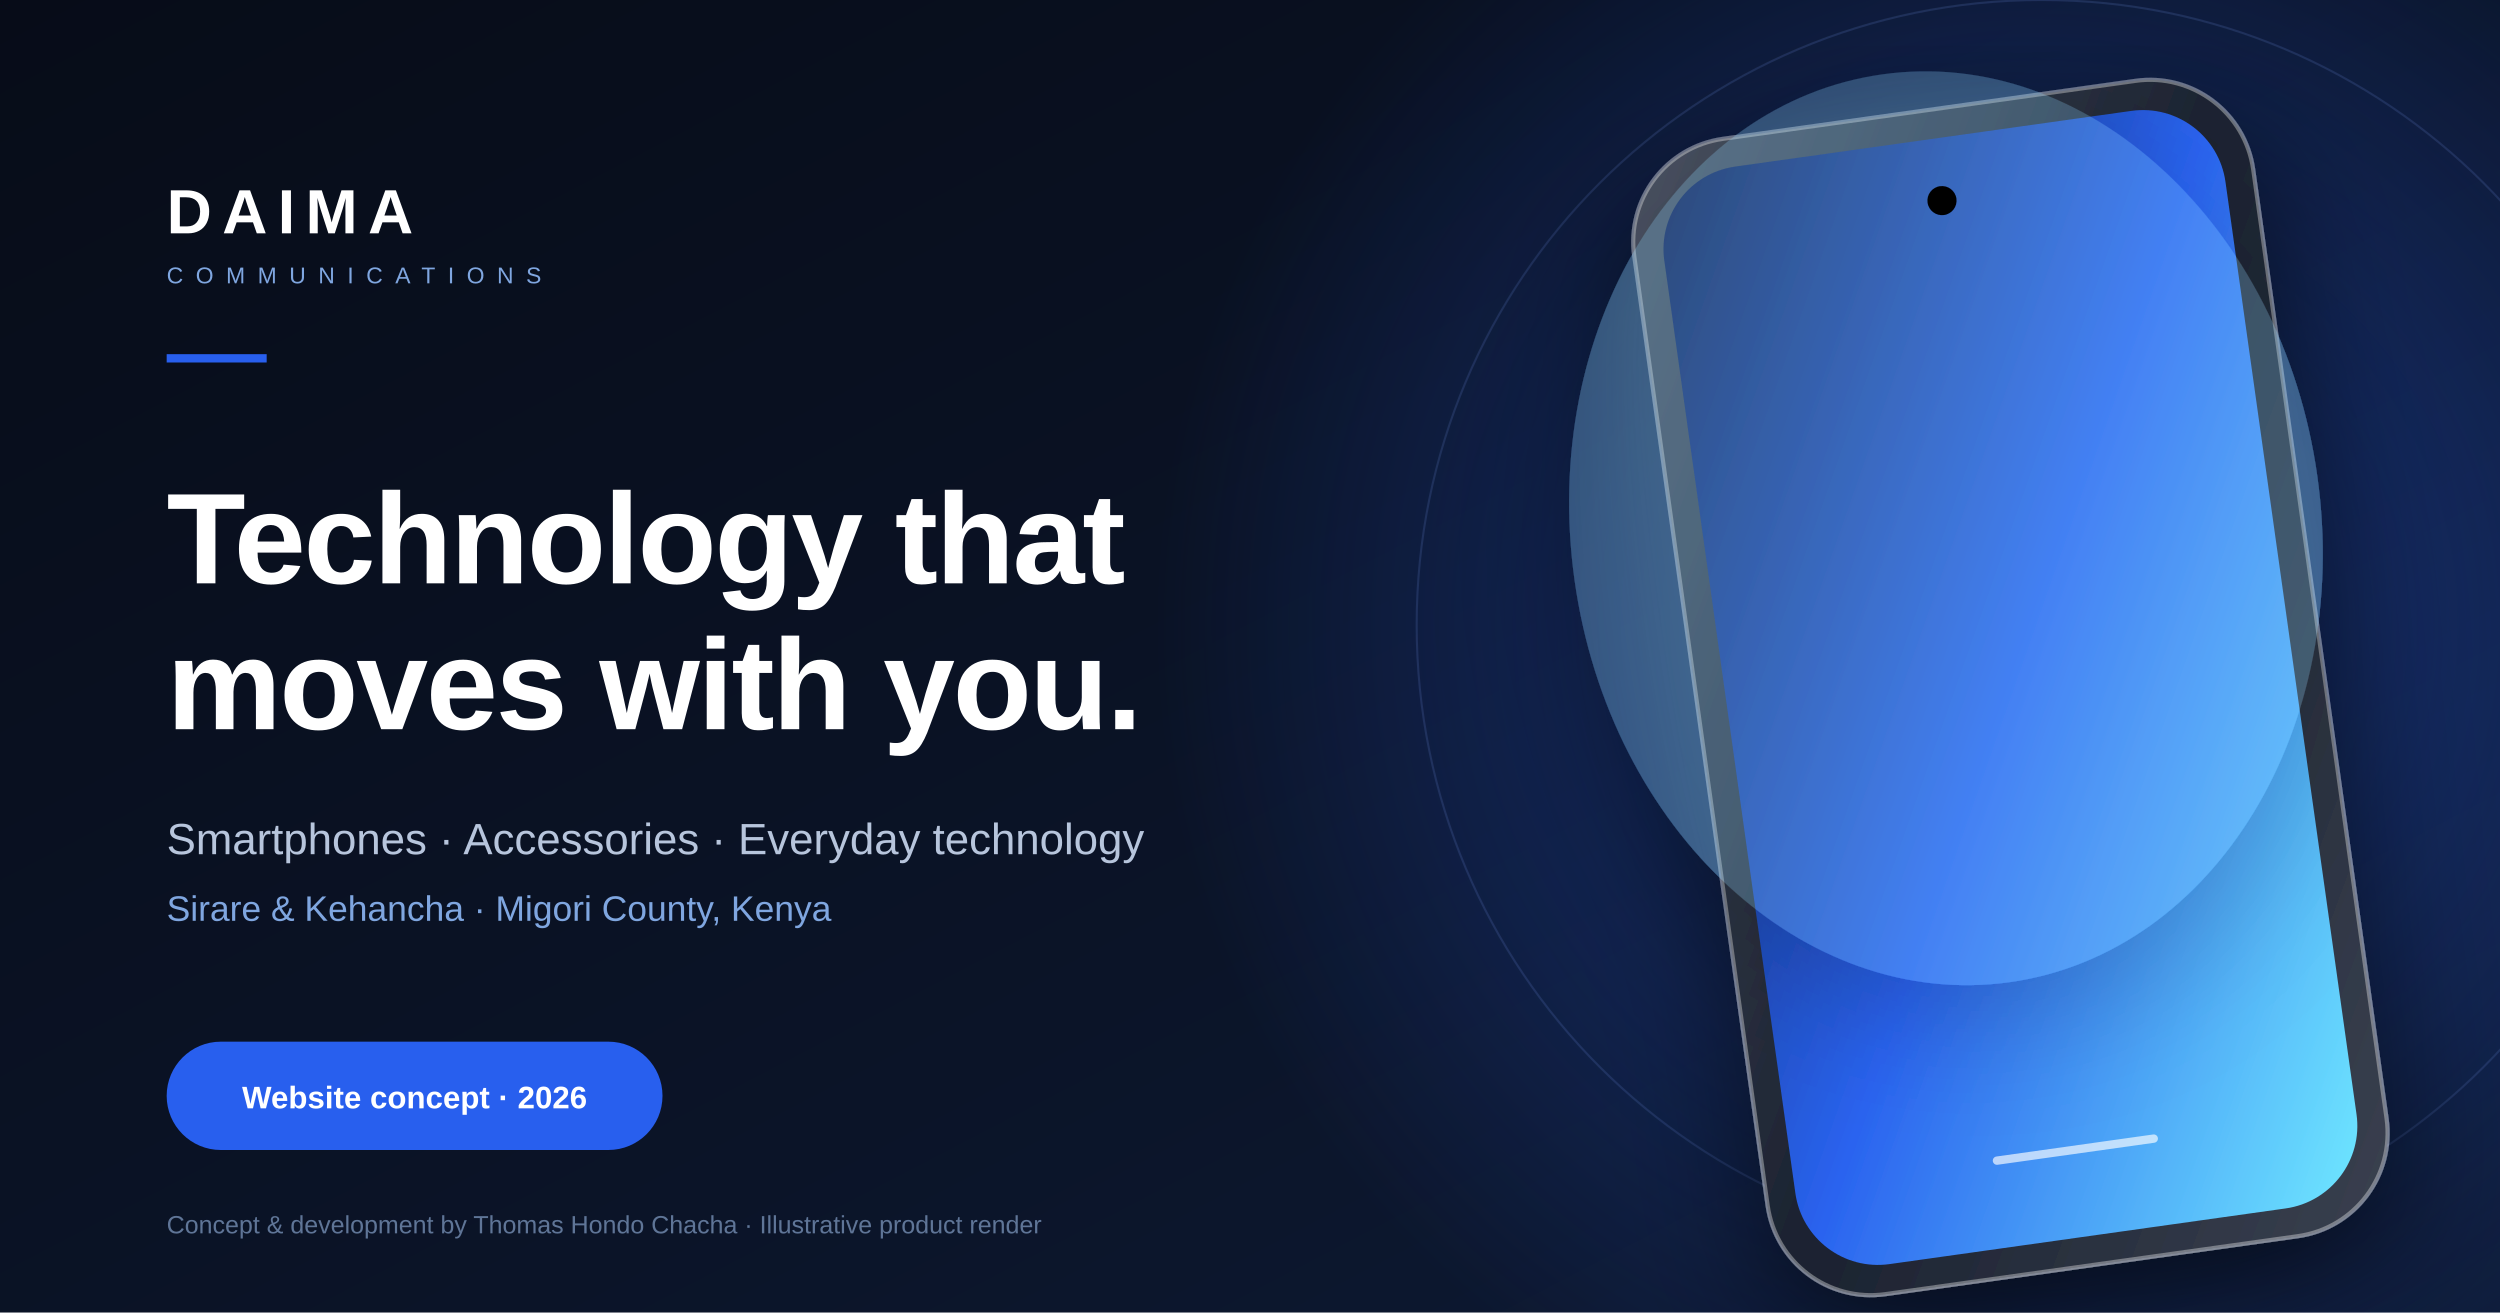
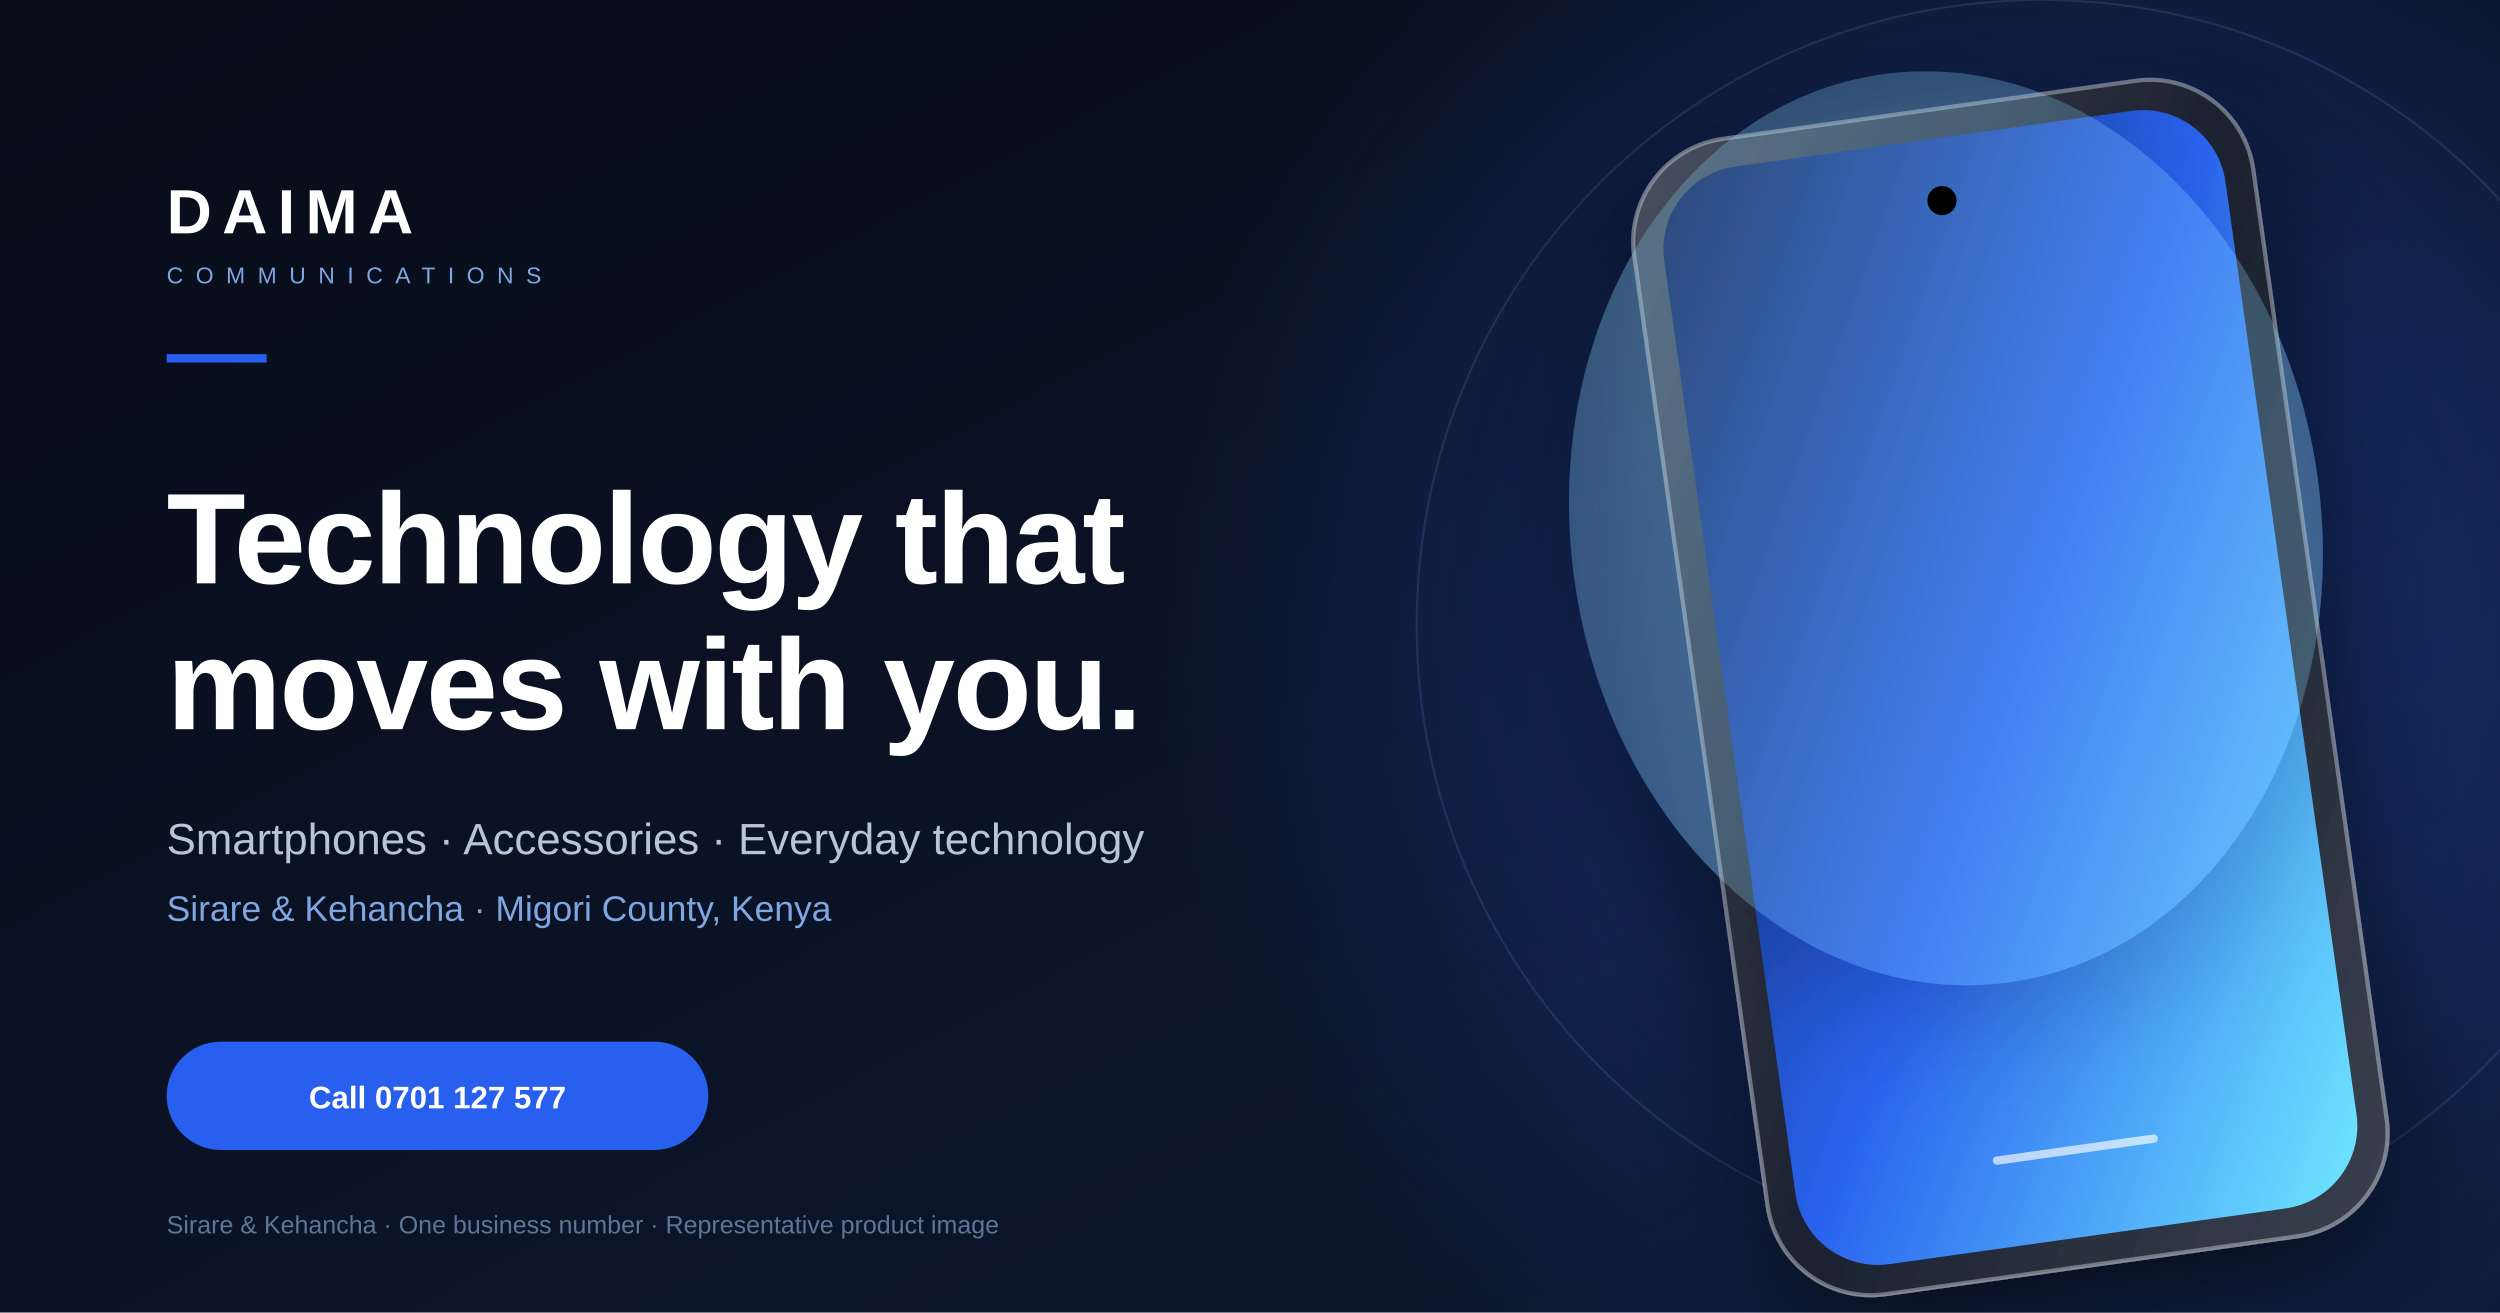
- <svg xmlns="http://www.w3.org/2000/svg" viewBox="0 0 1200 630" width="1200" height="630" role="img" aria-label="Daima Communications concept social card">
+ <svg xmlns="http://www.w3.org/2000/svg" viewBox="0 0 1200 630" width="1200" height="630" role="img" aria-label="Daima Communications social card">
  <defs>
    <linearGradient id="sc-bg" x1="0" y1="0" x2="1" y2="1">
      <stop offset="0" stop-color="#070c18" />
      <stop offset=".6" stop-color="#0b1428" />
      <stop offset="1" stop-color="#0e1b36" />
    </linearGradient>
    <radialGradient id="sc-glow" cx="50%" cy="50%" r="50%">
      <stop offset="0" stop-color="#285fee" stop-opacity=".45" />
      <stop offset="1" stop-color="#285fee" stop-opacity="0" />
    </radialGradient>
    <linearGradient id="sc-phone" x1="0" y1="0" x2="1" y2="1">
      <stop offset="0" stop-color="#4b5363" />
      <stop offset=".5" stop-color="#1b2230" />
      <stop offset="1" stop-color="#3a4150" />
    </linearGradient>
    <linearGradient id="sc-scr" x1="0" y1="0" x2="1" y2="1">
      <stop offset="0" stop-color="#0a1a4d" />
      <stop offset=".5" stop-color="#2a63ef" />
      <stop offset="1" stop-color="#6fe8ff" />
    </linearGradient>
    <filter id="sc-sh">
      <feDropShadow dx="0" dy="22" stdDeviation="30" flood-color="#000" flood-opacity=".6" />
    </filter>
  </defs>
  <rect width="1200" height="630" fill="url(#sc-bg)" />
  <circle cx="980" cy="300" r="430" fill="url(#sc-glow)" />
  <circle cx="980" cy="300" r="300" fill="none" stroke="#7fa6ff" stroke-opacity=".15" />
  <text x="80" y="112" fill="#ffffff" font-family="Segoe UI, Arial" font-size="30" font-weight="700" letter-spacing="5">DAIMA</text>
  <text x="80" y="136" fill="#7fa6e0" font-family="Segoe UI, Arial" font-size="11" letter-spacing="6">COMMUNICATIONS</text>
  <rect x="80" y="170" width="48" height="4" fill="#285fee" />
  <text x="80" y="280" fill="#ffffff" font-family="Segoe UI, Arial" font-size="62" font-weight="700" letter-spacing="-1">Technology that</text>
  <text x="80" y="350" fill="#ffffff" font-family="Segoe UI, Arial" font-size="62" font-weight="700" letter-spacing="-1">moves with you.</text>
  <text x="80" y="410" fill="#b7c5dc" font-family="Segoe UI, Arial" font-size="21">Smartphones · Accessories · Everyday technology</text>
  <text x="80" y="442" fill="#7fa6e0" font-family="Segoe UI, Arial" font-size="17">Sirare &amp; Kehancha · Migori County, Kenya</text>
-   <rect x="80" y="500" width="238" height="52" rx="26" fill="#285fee" />
-   <text x="199" y="532" text-anchor="middle" fill="#ffffff" font-family="Segoe UI, Arial" font-size="15" font-weight="600">Website concept · 2026</text>
-   <text x="80" y="592" fill="#5f7597" font-family="Segoe UI, Arial" font-size="12">Concept &amp; development by Thomas Hondo Chacha · Illustrative product render</text>
+   <rect x="80" y="500" width="260" height="52" rx="26" fill="#285fee" />
+   <text x="210" y="532" text-anchor="middle" fill="#ffffff" font-family="Segoe UI, Arial" font-size="15" font-weight="600">Call 0701 127 577</text>
+   <text x="80" y="592" fill="#5f7597" font-family="Segoe UI, Arial" font-size="12">Sirare &amp; Kehancha · One business number · Representative product image</text>
  <g transform="translate(965 330) rotate(-8)" filter="url(#sc-sh)">
    <rect x="-150" y="-280" width="300" height="560" rx="50" fill="url(#sc-phone)" stroke="#fff" stroke-opacity=".35" stroke-width="2" />
    <rect x="-136" y="-266" width="272" height="532" rx="40" fill="url(#sc-scr)" />
    <ellipse cx="-20" cy="-80" rx="180" ry="220" fill="#8fd8ff" opacity=".25" filter="url(#sc-sh)" />
    <circle cx="0" cy="-236" r="7" fill="#020306" />
    <rect x="-40" y="222" width="80" height="4" rx="2" fill="#fff" opacity=".65" />
  </g>
</svg>
